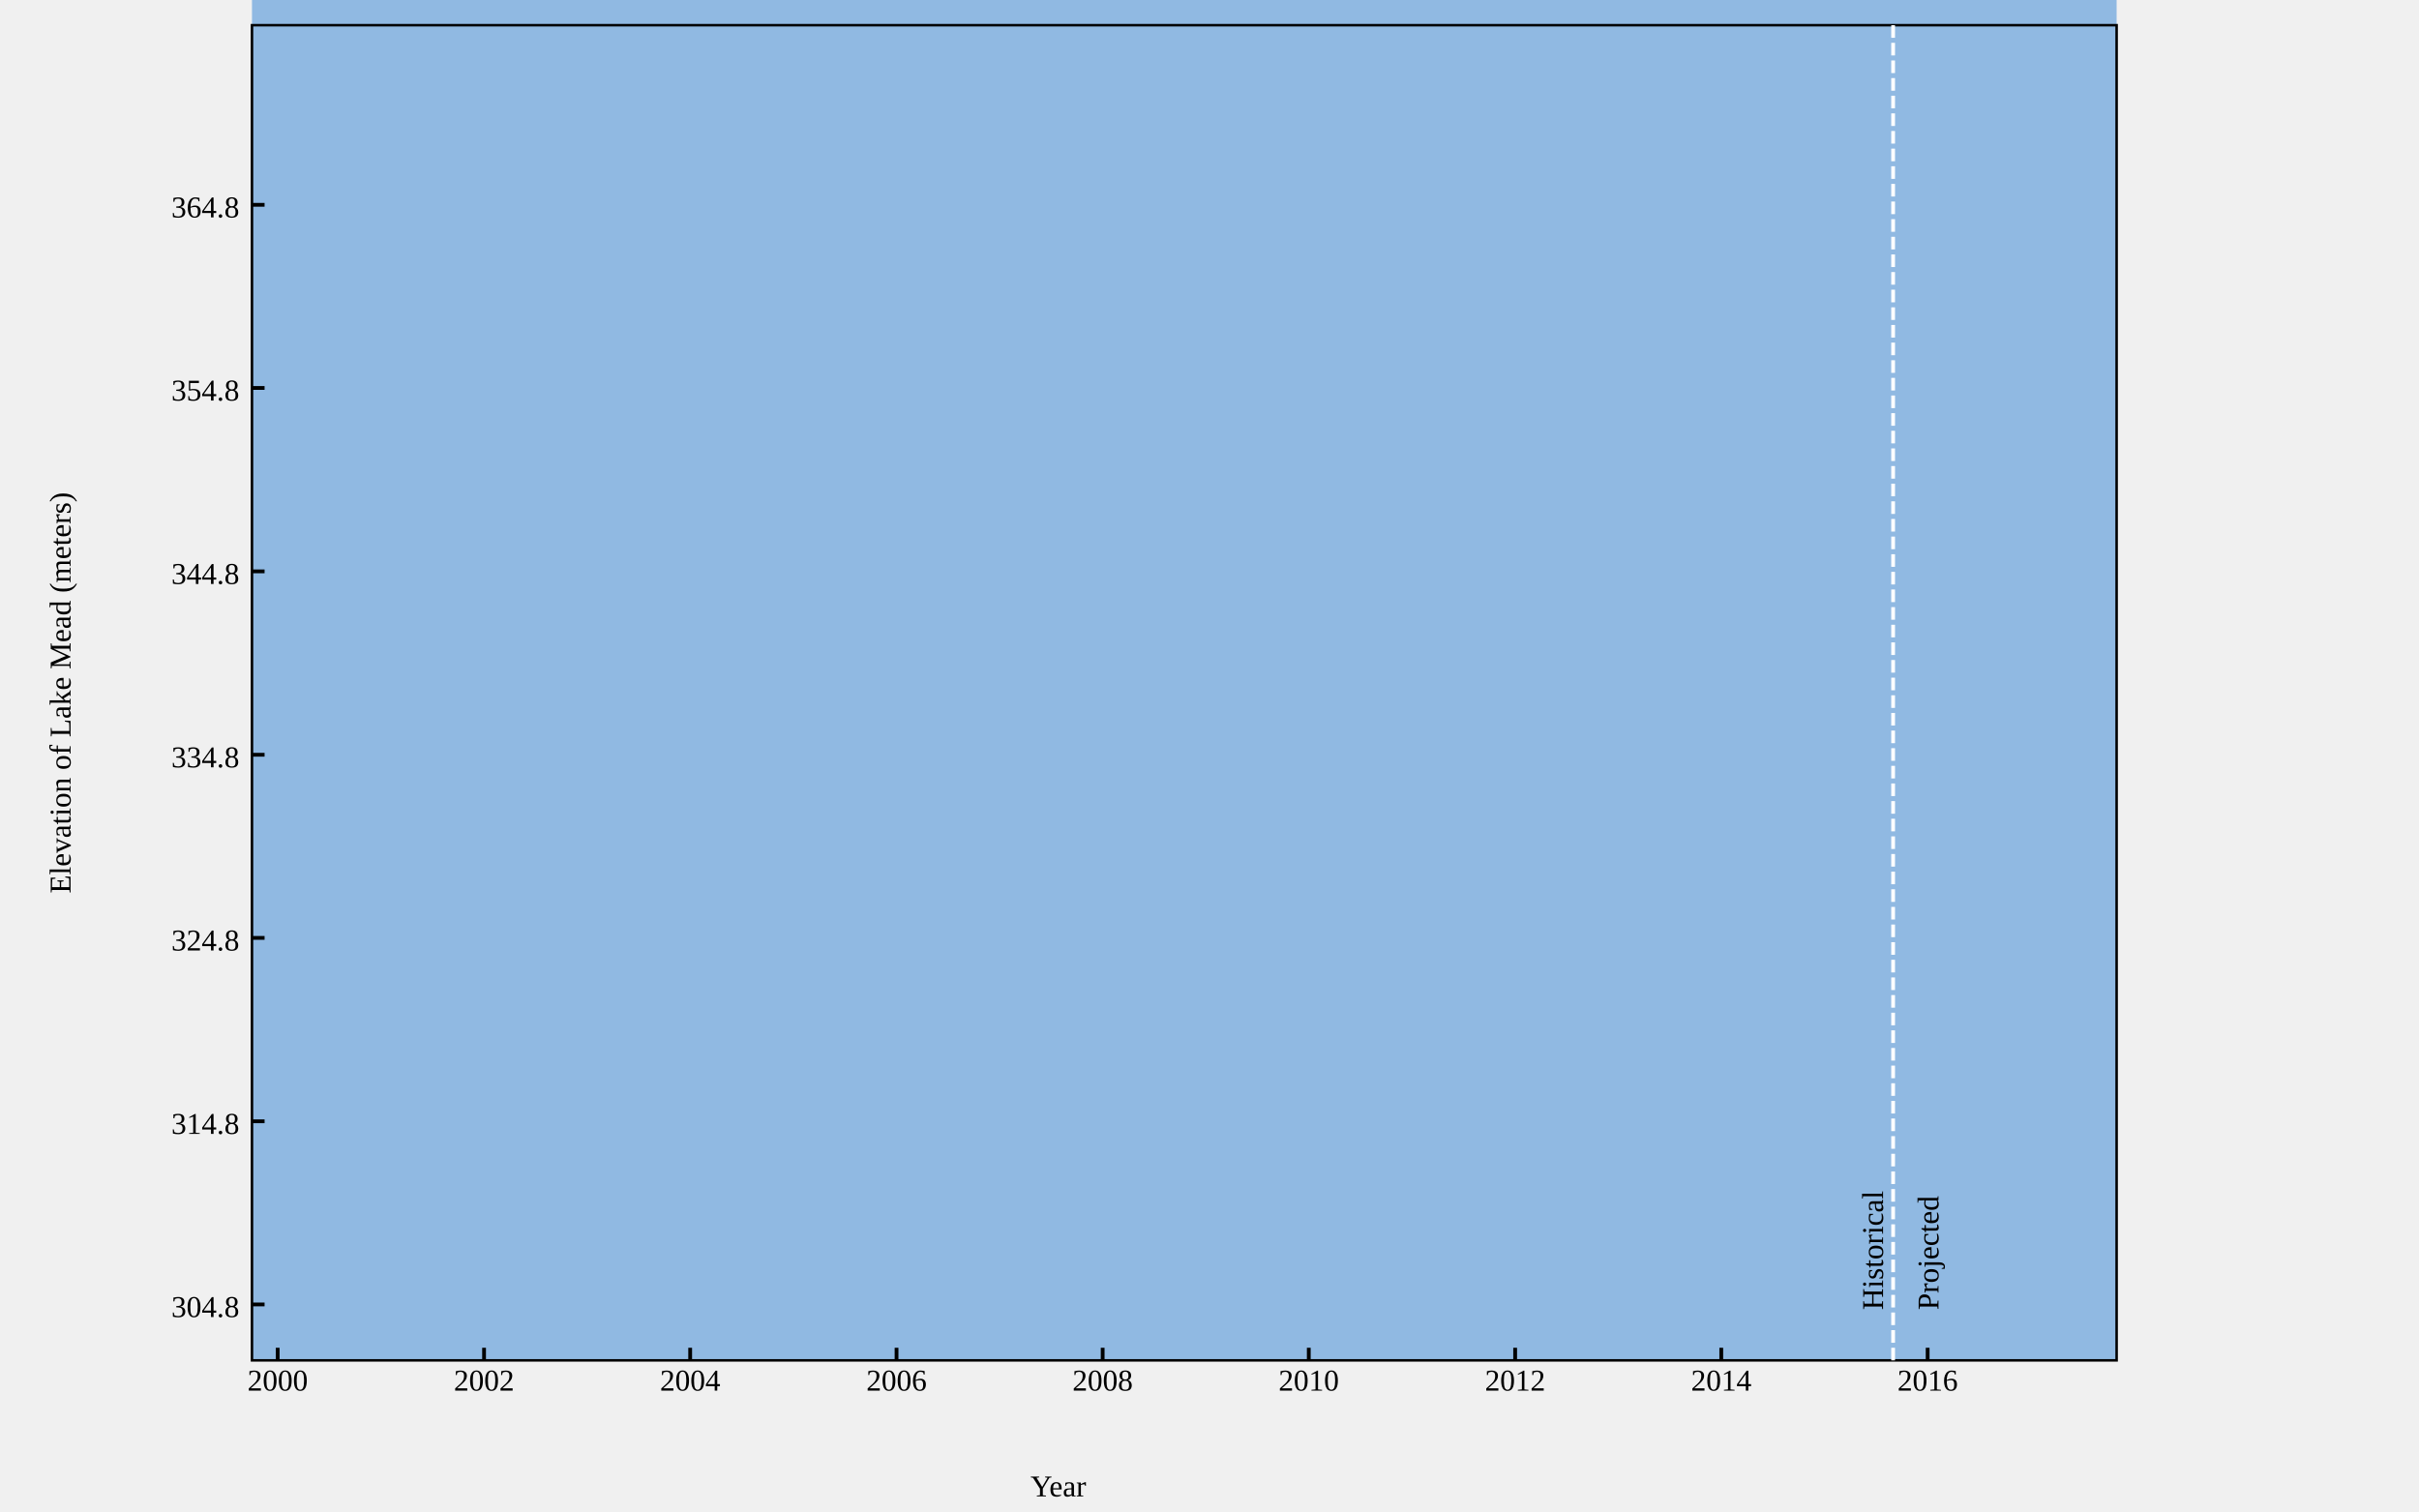
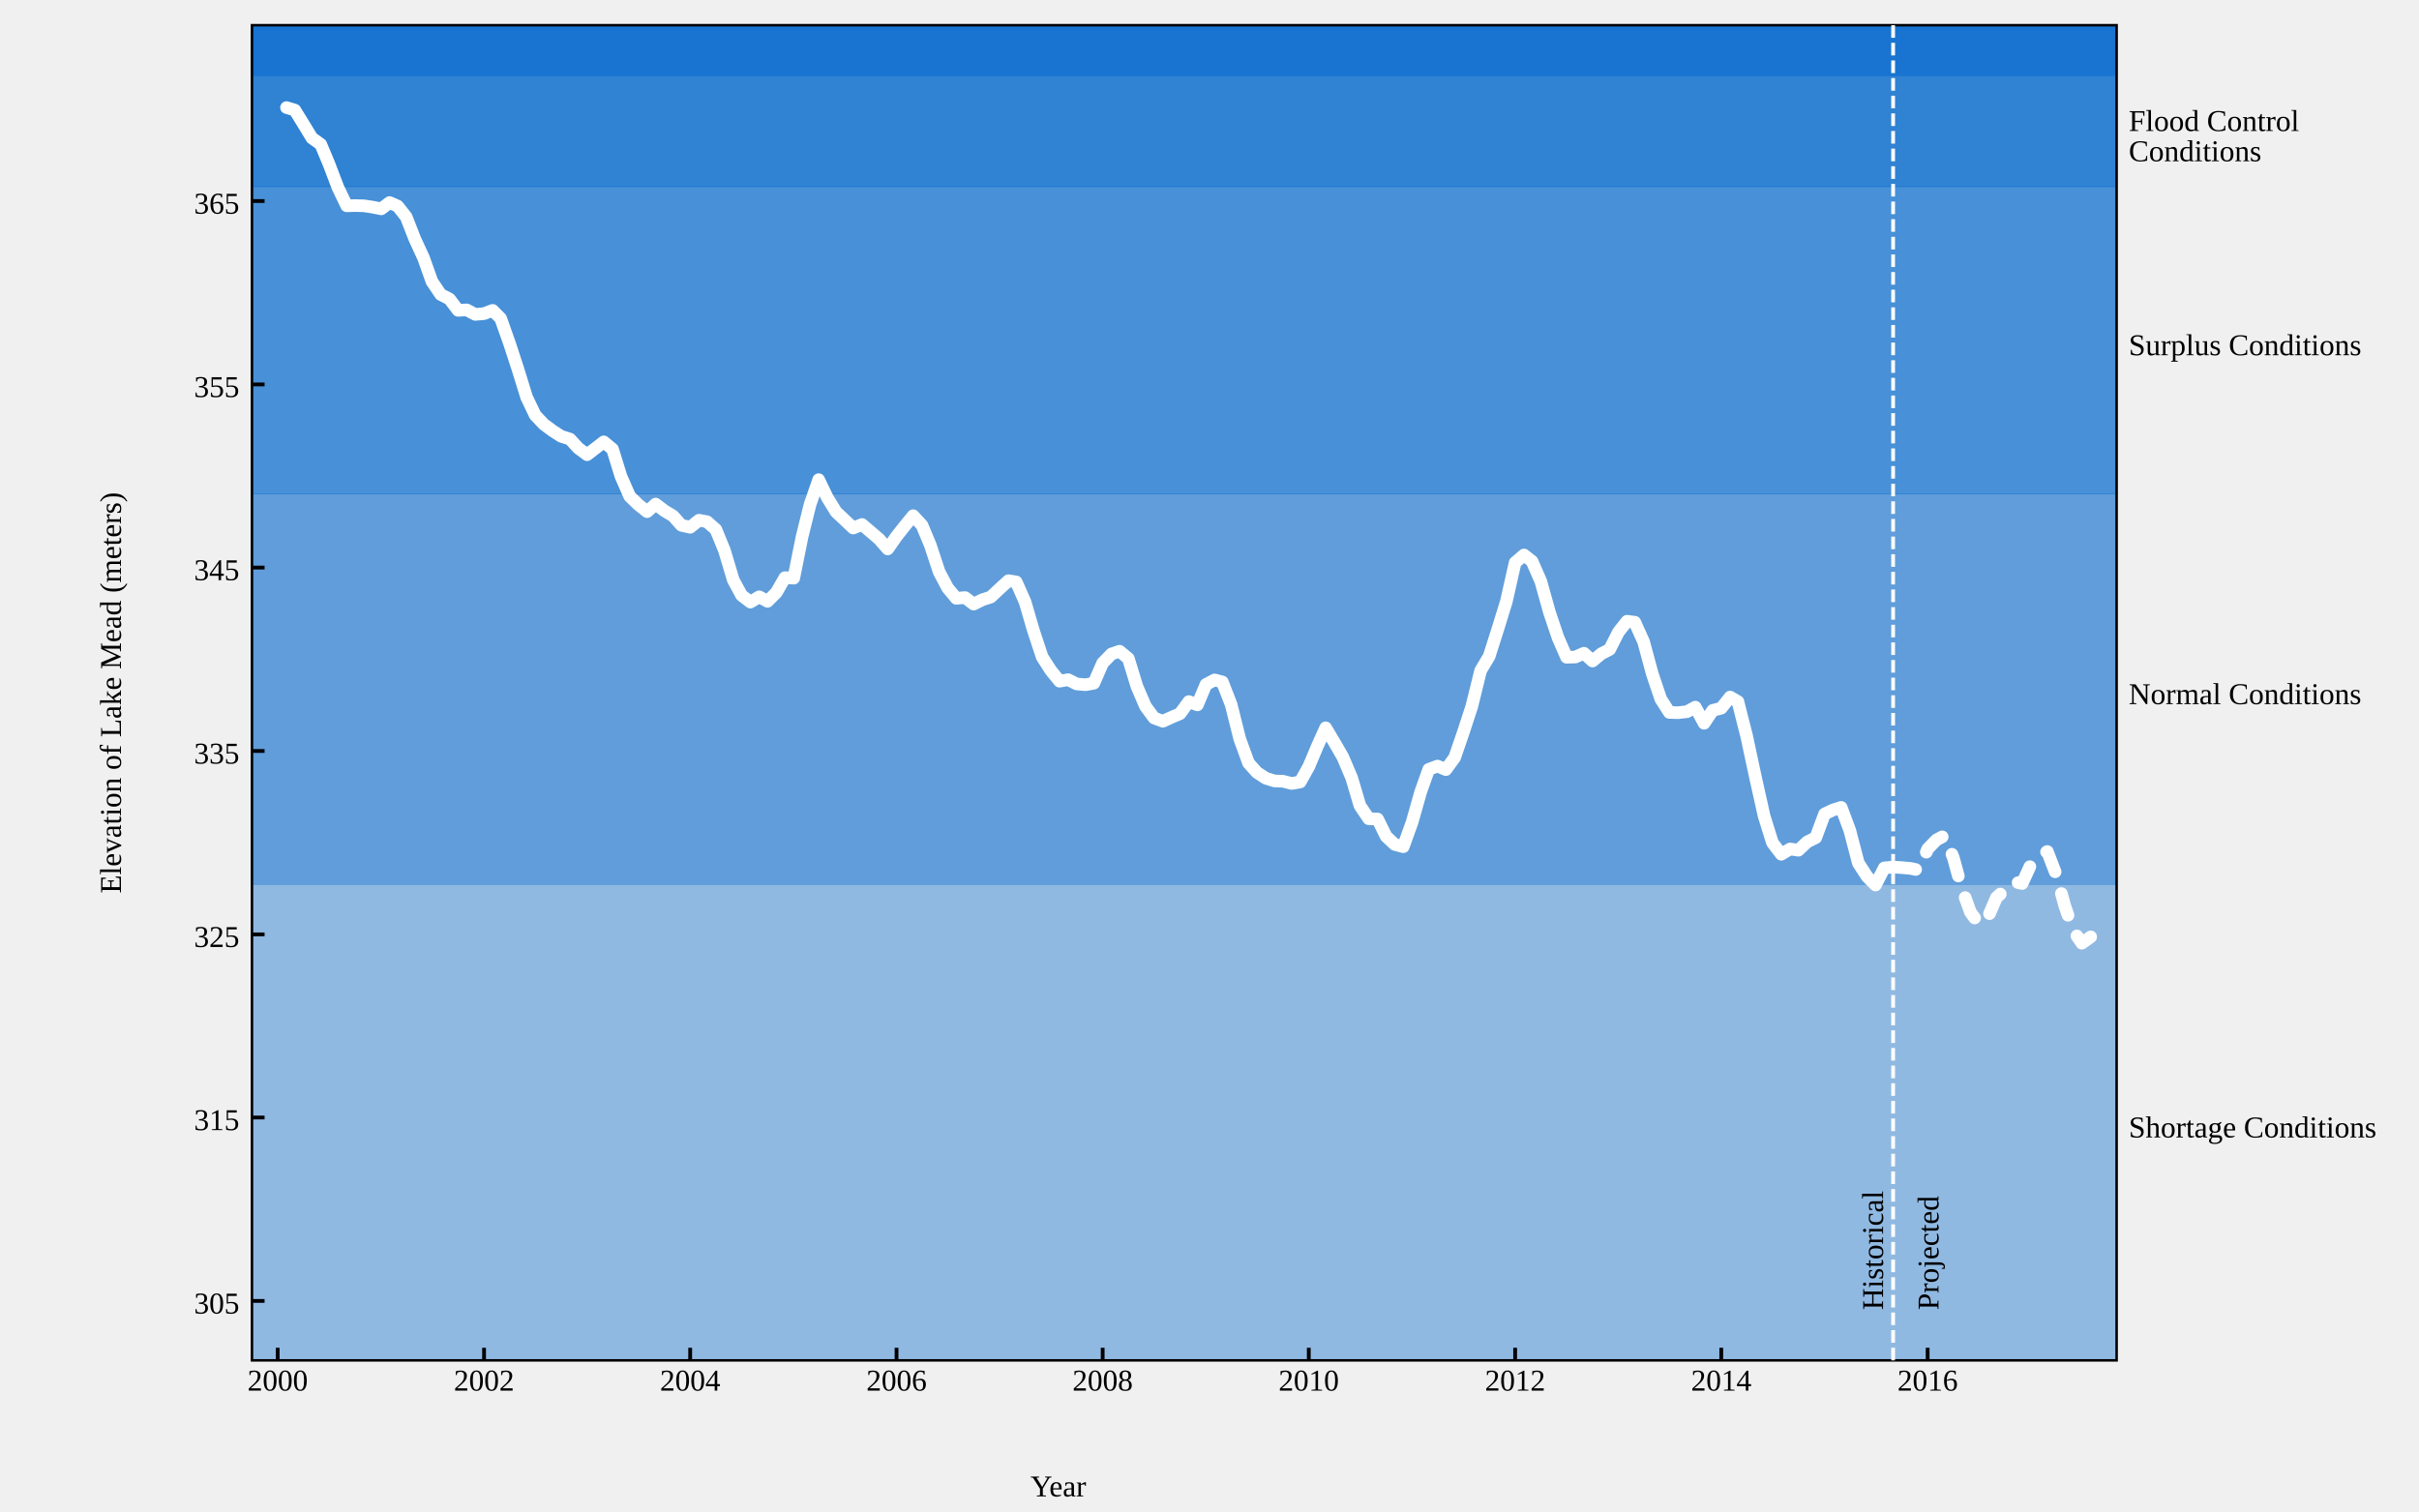
<svg xmlns="http://www.w3.org/2000/svg" version="1.1" preserveAspectRatio="xMinYMin meet" viewBox="0 0 960 600" id="mead-elev-projected-svg">
-   <rect id="peak" x="100" y="10" width="740" height="-6147.8" fill="#0066CC" opacity="0.9" class="level-fill" />
-   <rect id="flood" x="100" y="-6138" width="740" height="142.2" fill="#0066CC" opacity="0.8" class="level-fill" />
-   <rect id="surplus" x="100" y="-5996" width="740" height="400.2" fill="#0066CC" opacity="0.7" class="level-fill" />
-   <rect id="normal" x="100" y="-5596" width="740" height="510.2" fill="#0066CC" opacity="0.6" class="level-fill" />
-   <rect id="shortage" x="100" y="-5086" width="740" height="5626.2" fill="#0066CC" opacity="0.4" class="level-fill" />
+   <rect id="peak" x="100" y="10" width="740" height="20.2" fill="#0066CC" opacity="0.9" class="level-fill" />
+   <rect id="flood" x="100" y="30" width="740" height="44.2" fill="#0066CC" opacity="0.8" class="level-fill" />
+   <rect id="surplus" x="100" y="74" width="740" height="122.2" fill="#0066CC" opacity="0.7" class="level-fill" />
+   <rect id="normal" x="100" y="196" width="740" height="155.2" fill="#0066CC" opacity="0.6" class="level-fill" />
+   <rect id="shortage" x="100" y="351" width="740" height="189.2" fill="#0066CC" opacity="0.4" class="level-fill" />
  <g class="hidden" id="condition-markers">
-     <text x="840" y="-6067" dx="0.4em" class="small-text">Flood Control</text>
-     <text x="840" y="-6067" dy="1.0em" dx="0.4em" class="small-text">Conditions</text>
-     <text x="840" y="-5796" dy="0.5em" dx="0.4em" class="small-text">Surplus Conditions</text>
-     <text x="840" y="-5341" dy="0.5em" dx="0.4em" class="small-text">Normal Conditions</text>
-     <text x="840" y="-2273" dy="0.5em" dx="0.4em" class="small-text">Shortage Conditions</text>
+     <text x="840" y="52" dx="0.4em" class="small-text">Flood Control</text>
+     <text x="840" y="52" dy="1.0em" dx="0.4em" class="small-text">Conditions</text>
+     <text x="840" y="135" dy="0.5em" dx="0.4em" class="small-text">Surplus Conditions</text>
+     <text x="840" y="273.5" dy="0.5em" dx="0.4em" class="small-text">Normal Conditions</text>
+     <text x="840" y="445.5" dy="0.5em" dx="0.4em" class="small-text">Shortage Conditions</text>
  </g>
  <g id="axes" class="label">
    <rect id="axis.box" x="100.0" y="10.0" width="740.0" height="530.0" style="fill:none;stroke:black" />
-     <text transform="translate(40.0,275.0)rotate(270)" text-anchor="middle" id="y-label" dy="-1em">Elevation of Lake Mead (meters)</text>
+     <text transform="translate(60.0,275.0)rotate(270)" text-anchor="middle" id="y-label" dy="-1em">Elevation of Lake Mead (meters)</text>
    <text transform="translate(420.0,600.0)rotate(0)" text-anchor="middle" id="x-label" dy="-0.5em">Year</text>
    <line x1="110.2" y1="540.0" x2="110.2" y2="535.0" style="stroke:black;stroke-width:1.5" />
    <text transform="translate(110.2,540.0)rotate(0)" text-anchor="middle" dy="1.0em">2000</text>
    <line x1="192.1" y1="540.0" x2="192.1" y2="535.0" style="stroke:black;stroke-width:1.5" />
    <text transform="translate(192.1,540.0)rotate(0)" text-anchor="middle" dy="1.0em">2002</text>
    <line x1="273.9" y1="540.0" x2="273.9" y2="535.0" style="stroke:black;stroke-width:1.5" />
    <text transform="translate(273.9,540.0)rotate(0)" text-anchor="middle" dy="1.0em">2004</text>
    <line x1="355.8" y1="540.0" x2="355.8" y2="535.0" style="stroke:black;stroke-width:1.5" />
    <text transform="translate(355.8,540.0)rotate(0)" text-anchor="middle" dy="1.0em">2006</text>
    <line x1="437.6" y1="540.0" x2="437.6" y2="535.0" style="stroke:black;stroke-width:1.5" />
    <text transform="translate(437.6,540.0)rotate(0)" text-anchor="middle" dy="1.0em">2008</text>
    <line x1="519.4" y1="540.0" x2="519.4" y2="535.0" style="stroke:black;stroke-width:1.5" />
    <text transform="translate(519.4,540.0)rotate(0)" text-anchor="middle" dy="1.0em">2010</text>
    <line x1="601.3" y1="540.0" x2="601.3" y2="535.0" style="stroke:black;stroke-width:1.5" />
    <text transform="translate(601.3,540.0)rotate(0)" text-anchor="middle" dy="1.0em">2012</text>
    <line x1="683.1" y1="540.0" x2="683.1" y2="535.0" style="stroke:black;stroke-width:1.5" />
    <text transform="translate(683.1,540.0)rotate(0)" text-anchor="middle" dy="1.0em">2014</text>
    <line x1="765.0" y1="540.0" x2="765.0" y2="535.0" style="stroke:black;stroke-width:1.5" />
    <text transform="translate(765.0,540.0)rotate(0)" text-anchor="middle" dy="1.0em">2016</text>
-     <line x1="100.0" y1="517.8" x2="105.0" y2="517.8" style="stroke:black;stroke-width:1.5" />
-     <text transform="translate(95.0,522.8)rotate(0)" text-anchor="end">304.8</text>
-     <line x1="100.0" y1="445.1" x2="105.0" y2="445.1" style="stroke:black;stroke-width:1.5" />
-     <text transform="translate(95.0,450.1)rotate(0)" text-anchor="end">314.8</text>
-     <line x1="100.0" y1="372.3" x2="105.0" y2="372.3" style="stroke:black;stroke-width:1.5" />
-     <text transform="translate(95.0,377.3)rotate(0)" text-anchor="end">324.8</text>
-     <line x1="100.0" y1="299.6" x2="105.0" y2="299.6" style="stroke:black;stroke-width:1.5" />
-     <text transform="translate(95.0,304.6)rotate(0)" text-anchor="end">334.8</text>
-     <line x1="100.0" y1="226.8" x2="105.0" y2="226.8" style="stroke:black;stroke-width:1.5" />
-     <text transform="translate(95.0,231.8)rotate(0)" text-anchor="end">344.8</text>
-     <line x1="100.0" y1="154.0" x2="105.0" y2="154.0" style="stroke:black;stroke-width:1.5" />
-     <text transform="translate(95.0,159.0)rotate(0)" text-anchor="end">354.8</text>
-     <line x1="100.0" y1="81.3" x2="105.0" y2="81.3" style="stroke:black;stroke-width:1.5" />
-     <text transform="translate(95.0,86.3)rotate(0)" text-anchor="end">364.8</text>
+     <line x1="100.0" y1="516.4" x2="105.0" y2="516.4" style="stroke:black;stroke-width:1.5" />
+     <text transform="translate(95.0,521.4)rotate(0)" text-anchor="end">305</text>
+     <line x1="100.0" y1="443.6" x2="105.0" y2="443.6" style="stroke:black;stroke-width:1.5" />
+     <text transform="translate(95.0,448.6)rotate(0)" text-anchor="end">315</text>
+     <line x1="100.0" y1="370.9" x2="105.0" y2="370.9" style="stroke:black;stroke-width:1.5" />
+     <text transform="translate(95.0,375.9)rotate(0)" text-anchor="end">325</text>
+     <line x1="100.0" y1="298.1" x2="105.0" y2="298.1" style="stroke:black;stroke-width:1.5" />
+     <text transform="translate(95.0,303.1)rotate(0)" text-anchor="end">335</text>
+     <line x1="100.0" y1="225.3" x2="105.0" y2="225.3" style="stroke:black;stroke-width:1.5" />
+     <text transform="translate(95.0,230.3)rotate(0)" text-anchor="end">345</text>
+     <line x1="100.0" y1="152.6" x2="105.0" y2="152.6" style="stroke:black;stroke-width:1.5" />
+     <text transform="translate(95.0,157.6)rotate(0)" text-anchor="end">355</text>
+     <line x1="100.0" y1="79.8" x2="105.0" y2="79.8" style="stroke:black;stroke-width:1.5" />
+     <text transform="translate(95.0,84.8)rotate(0)" text-anchor="end">365</text>
    <g id="legend" class="label" alignment-baseline="central">
      <line id="legend-line" x1="115" x2="130" y1="505" y2="505" fill="none" style="stroke:#FFFFFF;stroke-width:5;stroke-linejoin:round;stroke-linecap:round" visibility="hidden" />
      <text id="date_text" x="130" y="505" dy="-0.6em" dx="0.4em" class="legend"> </text>
      <text id="elev_text" x="130" y="505" dy="0.4em" dx="0.4em" fill="#000000" class="legend"> </text>
      <text id="model_text" x="130" y="505" dy="1.6em" dx="0.4em" fill="#000000" class="legend"> </text>
    </g>
    <path d="M751.3,10.0 L751.3,540.0 " fill="none" style="stroke:#FFFFFF;stroke-width:1.5;stroke-dasharray:5,2" />
    <text id="Historical-marker" class="hidden" text-anchor="begin" transform="rotate(-90,747.3,520.0),translate(747.3,520.0)">Historical</text>
    <text id="Projected-marker" class="hidden" text-anchor="begin" transform="rotate(-90,769.3,520.0),translate(769.3,520.0)">Projected</text>
-     <path d="M113.7,-6099.0 L117.0,-6095.5 L120.4,-6077.6 L123.8,-6059.1 L127.3,-6051.0 L130.6,-6025.0 L134.1,-5995.0 L137.6,-5970.9 L140.9,-5971.3 L144.4,-5970.9 L147.8,-5969.4 L151.3,-5967.0 L154.6,-5975.3 L157.8,-5970.6 L161.2,-5956.5 L164.6,-5928.0 L168.1,-5903.0 L171.4,-5872.4 L174.9,-5855.4 L178.4,-5849.5 L181.8,-5834.9 L185.2,-5835.4 L188.6,-5829.5 L192.1,-5830.6 L195.5,-5834.7 L198.7,-5824.2 L202.2,-5791.9 L205.5,-5758.7 L209.0,-5721.6 L212.4,-5698.3 L215.8,-5686.5 L219.3,-5678.1 L222.7,-5670.9 L226.2,-5667.0 L229.5,-5655.4 L233.0,-5646.9 L236.5,-5655.7 L239.6,-5663.6 L243.1,-5653.9 L246.4,-5618.8 L249.9,-5592.7 L253.3,-5581.9 L256.8,-5572.7 L260.2,-5582.5 L263.6,-5574.1 L267.1,-5567.2 L270.4,-5554.9 L273.9,-5552.3 L277.4,-5561.5 L280.6,-5559.5 L284.1,-5549.2 L287.5,-5522.2 L291.0,-5483.7 L294.3,-5463.6 L297.8,-5454.9 L301.3,-5461.7 L304.6,-5455.8 L308.1,-5467.2 L311.5,-5486.9 L315.0,-5486.0 L318.3,-5539.8 L321.5,-5582.3 L324.9,-5614.4 L328.3,-5591.1 L331.8,-5572.4 L335.1,-5562.0 L338.6,-5551.5 L342.1,-5555.8 L345.4,-5546.7 L348.9,-5536.9 L352.3,-5524.3 L355.8,-5540.6 L359.2,-5554.7 L362.4,-5567.4 L365.9,-5554.9 L369.2,-5529.1 L372.7,-5494.2 L376.1,-5473.3 L379.5,-5459.9 L383.0,-5460.7 L386.4,-5452.2 L389.8,-5457.8 L393.2,-5461.4 L396.7,-5472.2 L400.2,-5482.6 L403.3,-5481.2 L406.8,-5455.3 L410.1,-5418.2 L413.6,-5383.3 L417.0,-5365.9 L420.5,-5351.9 L423.9,-5353.8 L427.3,-5348.1 L430.8,-5347.3 L434.1,-5349.3 L437.6,-5375.4 L441.1,-5387.4 L444.3,-5390.8 L447.8,-5381.5 L451.2,-5344.8 L454.6,-5318.9 L458.0,-5303.9 L461.5,-5299.8 L465.0,-5305.0 L468.3,-5309.6 L471.8,-5325.4 L475.2,-5321.0 L478.6,-5347.5 L482.0,-5353.4 L485.1,-5350.8 L488.6,-5321.5 L492.0,-5276.8 L495.5,-5245.2 L498.8,-5233.2 L502.3,-5225.5 L505.8,-5222.0 L509.1,-5221.7 L512.6,-5218.6 L516.0,-5220.5 L519.4,-5240.7 L522.9,-5267.8 L526.1,-5291.0 L529.5,-5272.5 L532.9,-5253.1 L536.4,-5226.2 L539.7,-5189.8 L543.2,-5172.9 L546.7,-5172.4 L550.1,-5149.9 L553.5,-5139.3 L556.9,-5136.3 L560.4,-5168.0 L563.8,-5207.5 L567.0,-5237.0 L570.5,-5241.4 L573.8,-5236.8 L577.3,-5252.4 L580.7,-5285.0 L584.1,-5319.1 L587.6,-5365.5 L591.0,-5384.4 L594.5,-5420.4 L597.8,-5455.5 L601.3,-5506.5 L604.8,-5516.3 L608.0,-5508.2 L611.5,-5481.6 L614.9,-5441.8 L618.3,-5408.7 L621.7,-5382.9 L625.2,-5383.5 L628.6,-5388.1 L632.0,-5378.0 L635.5,-5387.7 L638.8,-5393.1 L642.3,-5415.8 L645.7,-5430.0 L648.8,-5428.7 L652.3,-5402.9 L655.7,-5361.6 L659.1,-5328.5 L662.5,-5311.2 L666.0,-5310.7 L669.5,-5312.3 L672.8,-5318.0 L676.3,-5297.0 L679.7,-5313.9 L683.1,-5316.6 L686.6,-5331.3 L689.7,-5325.4 L693.2,-5280.1 L696.6,-5228.0 L700.1,-5176.4 L703.4,-5141.5 L706.9,-5126.5 L710.4,-5133.4 L713.7,-5131.8 L717.2,-5142.4 L720.6,-5148.1 L724.1,-5178.8 L727.5,-5184.1 L730.7,-5187.5 L734.1,-5157.6 L737.5,-5115.1 L741.0,-5097.2 L744.3,-5086.3 L747.8,-5108.7 L751.3,-5109.8 " fill="none" style="stroke:#FFFFFF;stroke-width:5;stroke-linejoin:round;stroke-linecap:round" />
-     <path d="M751.3,-5109.8 L754.7,-5109.1 L758.1,-5108.0 L761.5,-5105.7 L765.0,-5133.5 L768.5,-5145.1 L771.7,-5150.7 L775.2,-5122.0 L778.5,-5082.5 L782.0,-5051.1 L785.4,-5035.5 L788.9,-5044.1 L792.3,-5069.9 L795.7,-5080.3 L799.2,-5090.6 L802.5,-5088.5 L806.0,-5113.5 L809.4,-5124.6 L812.5,-5130.0 L816.0,-5100.2 L819.4,-5059.6 L822.8,-5027.1 L826.2,-5010.6 L829.7,-5018.8 " fill="none" id="dashed-projection" class="hidden" style="stroke:#FFFFFF;stroke-width:5;stroke-linejoin:round;stroke-dasharray:9;stroke-linecap:round" />
+     <path d="M113.7,42.7 L117.0,43.7 L120.4,49.2 L123.8,54.8 L127.3,57.3 L130.6,65.2 L134.1,74.4 L137.6,81.7 L140.9,81.6 L144.4,81.7 L147.8,82.2 L151.3,82.9 L154.6,80.4 L157.8,81.8 L161.2,86.1 L164.6,94.8 L168.1,102.4 L171.4,111.7 L174.9,116.9 L178.4,118.7 L181.8,123.2 L185.2,123.0 L188.6,124.8 L192.1,124.5 L195.5,123.2 L198.7,126.4 L202.2,136.3 L205.5,146.4 L209.0,157.7 L212.4,164.8 L215.8,168.4 L219.3,171.0 L222.7,173.2 L226.2,174.3 L229.5,177.9 L233.0,180.5 L236.5,177.8 L239.6,175.4 L243.1,178.3 L246.4,189.0 L249.9,197.0 L253.3,200.3 L256.8,203.1 L260.2,200.1 L263.6,202.7 L267.1,204.8 L270.4,208.5 L273.9,209.3 L277.4,206.5 L280.6,207.1 L284.1,210.2 L287.5,218.5 L291.0,230.2 L294.3,236.3 L297.8,239.0 L301.3,236.9 L304.6,238.7 L308.1,235.2 L311.5,229.3 L315.0,229.5 L318.3,213.1 L321.5,200.2 L324.9,190.4 L328.3,197.5 L331.8,203.2 L335.1,206.3 L338.6,209.6 L342.1,208.2 L345.4,211.0 L348.9,214.0 L352.3,217.9 L355.8,212.9 L359.2,208.6 L362.4,204.7 L365.9,208.5 L369.2,216.4 L372.7,227.0 L376.1,233.4 L379.5,237.5 L383.0,237.2 L386.4,239.8 L389.8,238.1 L393.2,237.0 L396.7,233.7 L400.2,230.5 L403.3,231.0 L406.8,238.9 L410.1,250.2 L413.6,260.8 L417.0,266.1 L420.5,270.4 L423.9,269.8 L427.3,271.5 L430.8,271.8 L434.1,271.2 L437.6,263.2 L441.1,259.6 L444.3,258.5 L447.8,261.4 L451.2,272.5 L454.6,280.4 L458.0,285.0 L461.5,286.3 L465.0,284.7 L468.3,283.3 L471.8,278.5 L475.2,279.8 L478.6,271.7 L482.0,269.9 L485.1,270.7 L488.6,279.7 L492.0,293.3 L495.5,302.9 L498.8,306.6 L502.3,308.9 L505.8,310.0 L509.1,310.1 L512.6,311.0 L516.0,310.4 L519.4,304.3 L522.9,296.0 L526.1,288.9 L529.5,294.6 L532.9,300.5 L536.4,308.7 L539.7,319.8 L543.2,325.0 L546.7,325.1 L550.1,332.0 L553.5,335.2 L556.9,336.1 L560.4,326.4 L563.8,314.4 L567.0,305.4 L570.5,304.1 L573.8,305.5 L577.3,300.7 L580.7,290.8 L584.1,280.4 L587.6,266.2 L591.0,260.5 L594.5,249.5 L597.8,238.8 L601.3,223.3 L604.8,220.3 L608.0,222.8 L611.5,230.8 L614.9,243.0 L618.3,253.1 L621.7,260.9 L625.2,260.8 L628.6,259.3 L632.0,262.4 L635.5,259.5 L638.8,257.8 L642.3,250.9 L645.7,246.6 L648.8,247.0 L652.3,254.8 L655.7,267.4 L659.1,277.5 L662.5,282.8 L666.0,282.9 L669.5,282.5 L672.8,280.7 L676.3,287.1 L679.7,282.0 L683.1,281.1 L686.6,276.7 L689.7,278.5 L693.2,292.3 L696.6,308.2 L700.1,323.9 L703.4,334.5 L706.9,339.1 L710.4,337.0 L713.7,337.5 L717.2,334.2 L720.6,332.5 L724.1,323.1 L727.5,321.5 L730.7,320.5 L734.1,329.6 L737.5,342.6 L741.0,348.0 L744.3,351.3 L747.8,344.5 L751.3,344.2 " fill="none" style="stroke:#FFFFFF;stroke-width:5;stroke-linejoin:round;stroke-linecap:round" />
+     <path d="M751.3,344.2 L754.7,344.4 L758.1,344.7 L761.5,345.4 L765.0,337.0 L768.5,333.4 L771.7,331.7 L775.2,340.5 L778.5,352.5 L782.0,362.1 L785.4,366.8 L788.9,364.2 L792.3,356.3 L795.7,353.2 L799.2,350.0 L802.5,350.7 L806.0,343.1 L809.4,339.7 L812.5,338.0 L816.0,347.1 L819.4,359.5 L822.8,369.4 L826.2,374.4 L829.7,371.9 " fill="none" id="dashed-projection" class="hidden" style="stroke:#FFFFFF;stroke-width:5;stroke-linejoin:round;stroke-dasharray:9;stroke-linecap:round" />
    <rect id="2000-01-31" x="110.21" y="10" width="7.00" height="530" fill-opacity="0.0" />
    <rect id="2000-02-29" x="113.46" y="10" width="7.00" height="530" fill-opacity="0.0" />
    <rect id="2000-03-31" x="116.93" y="10" width="7.00" height="530" fill-opacity="0.0" />
    <rect id="2000-04-30" x="120.30" y="10" width="7.00" height="530" fill-opacity="0.0" />
    <rect id="2000-05-31" x="123.77" y="10" width="7.00" height="530" fill-opacity="0.0" />
    <rect id="2000-06-30" x="127.14" y="10" width="7.00" height="530" fill-opacity="0.0" />
    <rect id="2000-07-31" x="130.61" y="10" width="7.00" height="530" fill-opacity="0.0" />
    <rect id="2000-08-31" x="134.09" y="10" width="7.00" height="530" fill-opacity="0.0" />
    <rect id="2000-09-30" x="137.45" y="10" width="7.00" height="530" fill-opacity="0.0" />
    <rect id="2000-10-31" x="140.93" y="10" width="7.00" height="530" fill-opacity="0.0" />
    <rect id="2000-11-30" x="144.29" y="10" width="7.00" height="530" fill-opacity="0.0" />
    <rect id="2000-12-31" x="147.76" y="10" width="7.00" height="530" fill-opacity="0.0" />
    <rect id="2001-01-31" x="151.13" y="10" width="7.00" height="530" fill-opacity="0.0" />
    <rect id="2001-02-28" x="154.27" y="10" width="7.00" height="530" fill-opacity="0.0" />
    <rect id="2001-03-31" x="157.74" y="10" width="7.00" height="530" fill-opacity="0.0" />
    <rect id="2001-04-30" x="161.11" y="10" width="7.00" height="530" fill-opacity="0.0" />
    <rect id="2001-05-31" x="164.58" y="10" width="7.00" height="530" fill-opacity="0.0" />
    <rect id="2001-06-30" x="167.94" y="10" width="7.00" height="530" fill-opacity="0.0" />
    <rect id="2001-07-31" x="171.42" y="10" width="7.00" height="530" fill-opacity="0.0" />
    <rect id="2001-08-31" x="174.90" y="10" width="7.00" height="530" fill-opacity="0.0" />
    <rect id="2001-09-30" x="178.26" y="10" width="7.00" height="530" fill-opacity="0.0" />
    <rect id="2001-10-31" x="181.73" y="10" width="7.00" height="530" fill-opacity="0.0" />
    <rect id="2001-11-30" x="185.10" y="10" width="7.00" height="530" fill-opacity="0.0" />
    <rect id="2001-12-31" x="188.57" y="10" width="7.00" height="530" fill-opacity="0.0" />
    <rect id="2002-01-31" x="192.05" y="10" width="7.00" height="530" fill-opacity="0.0" />
    <rect id="2002-02-28" x="195.19" y="10" width="7.00" height="530" fill-opacity="0.0" />
    <rect id="2002-03-31" x="198.66" y="10" width="7.00" height="530" fill-opacity="0.0" />
    <rect id="2002-04-30" x="202.03" y="10" width="7.00" height="530" fill-opacity="0.0" />
    <rect id="2002-05-31" x="205.50" y="10" width="7.00" height="530" fill-opacity="0.0" />
    <rect id="2002-06-30" x="208.87" y="10" width="7.00" height="530" fill-opacity="0.0" />
    <rect id="2002-07-31" x="212.34" y="10" width="7.00" height="530" fill-opacity="0.0" />
    <rect id="2002-08-31" x="215.82" y="10" width="7.00" height="530" fill-opacity="0.0" />
    <rect id="2002-09-30" x="219.18" y="10" width="7.00" height="530" fill-opacity="0.0" />
    <rect id="2002-10-31" x="222.66" y="10" width="7.00" height="530" fill-opacity="0.0" />
    <rect id="2002-11-30" x="226.02" y="10" width="7.00" height="530" fill-opacity="0.0" />
    <rect id="2002-12-31" x="229.50" y="10" width="7.00" height="530" fill-opacity="0.0" />
    <rect id="2003-01-31" x="232.97" y="10" width="7.00" height="530" fill-opacity="0.0" />
    <rect id="2003-02-28" x="236.11" y="10" width="7.00" height="530" fill-opacity="0.0" />
    <rect id="2003-03-31" x="239.59" y="10" width="7.00" height="530" fill-opacity="0.0" />
    <rect id="2003-04-30" x="242.95" y="10" width="7.00" height="530" fill-opacity="0.0" />
    <rect id="2003-05-31" x="246.42" y="10" width="7.00" height="530" fill-opacity="0.0" />
    <rect id="2003-06-30" x="249.79" y="10" width="7.00" height="530" fill-opacity="0.0" />
    <rect id="2003-07-31" x="253.26" y="10" width="7.00" height="530" fill-opacity="0.0" />
    <rect id="2003-08-31" x="256.74" y="10" width="7.00" height="530" fill-opacity="0.0" />
    <rect id="2003-09-30" x="260.10" y="10" width="7.00" height="530" fill-opacity="0.0" />
    <rect id="2003-10-31" x="263.58" y="10" width="7.00" height="530" fill-opacity="0.0" />
    <rect id="2003-11-30" x="266.94" y="10" width="7.00" height="530" fill-opacity="0.0" />
    <rect id="2003-12-31" x="270.42" y="10" width="7.00" height="530" fill-opacity="0.0" />
    <rect id="2004-01-31" x="273.89" y="10" width="7.00" height="530" fill-opacity="0.0" />
    <rect id="2004-02-29" x="277.14" y="10" width="7.00" height="530" fill-opacity="0.0" />
    <rect id="2004-03-31" x="280.62" y="10" width="7.00" height="530" fill-opacity="0.0" />
    <rect id="2004-04-30" x="283.98" y="10" width="7.00" height="530" fill-opacity="0.0" />
    <rect id="2004-05-31" x="287.46" y="10" width="7.00" height="530" fill-opacity="0.0" />
    <rect id="2004-06-30" x="290.82" y="10" width="7.00" height="530" fill-opacity="0.0" />
    <rect id="2004-07-31" x="294.30" y="10" width="7.00" height="530" fill-opacity="0.0" />
    <rect id="2004-08-31" x="297.77" y="10" width="7.00" height="530" fill-opacity="0.0" />
    <rect id="2004-09-30" x="301.14" y="10" width="7.00" height="530" fill-opacity="0.0" />
    <rect id="2004-10-31" x="304.61" y="10" width="7.00" height="530" fill-opacity="0.0" />
    <rect id="2004-11-30" x="307.98" y="10" width="7.00" height="530" fill-opacity="0.0" />
    <rect id="2004-12-31" x="311.45" y="10" width="7.00" height="530" fill-opacity="0.0" />
    <rect id="2005-01-31" x="314.81" y="10" width="7.00" height="530" fill-opacity="0.0" />
    <rect id="2005-02-28" x="317.95" y="10" width="7.00" height="530" fill-opacity="0.0" />
    <rect id="2005-03-31" x="321.43" y="10" width="7.00" height="530" fill-opacity="0.0" />
    <rect id="2005-04-30" x="324.79" y="10" width="7.00" height="530" fill-opacity="0.0" />
    <rect id="2005-05-31" x="328.27" y="10" width="7.00" height="530" fill-opacity="0.0" />
    <rect id="2005-06-30" x="331.63" y="10" width="7.00" height="530" fill-opacity="0.0" />
    <rect id="2005-07-31" x="335.11" y="10" width="7.00" height="530" fill-opacity="0.0" />
    <rect id="2005-08-31" x="338.58" y="10" width="7.00" height="530" fill-opacity="0.0" />
    <rect id="2005-09-30" x="341.95" y="10" width="7.00" height="530" fill-opacity="0.0" />
    <rect id="2005-10-31" x="345.42" y="10" width="7.00" height="530" fill-opacity="0.0" />
    <rect id="2005-11-30" x="348.78" y="10" width="7.00" height="530" fill-opacity="0.0" />
    <rect id="2005-12-31" x="352.26" y="10" width="7.00" height="530" fill-opacity="0.0" />
    <rect id="2006-01-31" x="355.74" y="10" width="7.00" height="530" fill-opacity="0.0" />
    <rect id="2006-02-28" x="358.88" y="10" width="7.00" height="530" fill-opacity="0.0" />
    <rect id="2006-03-31" x="362.35" y="10" width="7.00" height="530" fill-opacity="0.0" />
    <rect id="2006-04-30" x="365.71" y="10" width="7.00" height="530" fill-opacity="0.0" />
    <rect id="2006-05-31" x="369.19" y="10" width="7.00" height="530" fill-opacity="0.0" />
    <rect id="2006-06-30" x="372.55" y="10" width="7.00" height="530" fill-opacity="0.0" />
    <rect id="2006-07-31" x="376.03" y="10" width="7.00" height="530" fill-opacity="0.0" />
    <rect id="2006-08-31" x="379.50" y="10" width="7.00" height="530" fill-opacity="0.0" />
    <rect id="2006-09-30" x="382.87" y="10" width="7.00" height="530" fill-opacity="0.0" />
    <rect id="2006-10-31" x="386.34" y="10" width="7.00" height="530" fill-opacity="0.0" />
    <rect id="2006-11-30" x="389.71" y="10" width="7.00" height="530" fill-opacity="0.0" />
    <rect id="2006-12-31" x="393.18" y="10" width="7.00" height="530" fill-opacity="0.0" />
    <rect id="2007-01-31" x="396.66" y="10" width="7.00" height="530" fill-opacity="0.0" />
    <rect id="2007-02-28" x="399.80" y="10" width="7.00" height="530" fill-opacity="0.0" />
    <rect id="2007-03-31" x="403.27" y="10" width="7.00" height="530" fill-opacity="0.0" />
    <rect id="2007-04-30" x="406.64" y="10" width="7.00" height="530" fill-opacity="0.0" />
    <rect id="2007-05-31" x="410.11" y="10" width="7.00" height="530" fill-opacity="0.0" />
    <rect id="2007-06-30" x="413.47" y="10" width="7.00" height="530" fill-opacity="0.0" />
    <rect id="2007-07-31" x="416.95" y="10" width="7.00" height="530" fill-opacity="0.0" />
    <rect id="2007-08-31" x="420.43" y="10" width="7.00" height="530" fill-opacity="0.0" />
    <rect id="2007-09-30" x="423.79" y="10" width="7.00" height="530" fill-opacity="0.0" />
    <rect id="2007-10-31" x="427.26" y="10" width="7.00" height="530" fill-opacity="0.0" />
    <rect id="2007-11-30" x="430.63" y="10" width="7.00" height="530" fill-opacity="0.0" />
    <rect id="2007-12-31" x="434.10" y="10" width="7.00" height="530" fill-opacity="0.0" />
    <rect id="2008-01-31" x="437.58" y="10" width="7.00" height="530" fill-opacity="0.0" />
    <rect id="2008-02-29" x="440.83" y="10" width="7.00" height="530" fill-opacity="0.0" />
    <rect id="2008-03-31" x="444.31" y="10" width="7.00" height="530" fill-opacity="0.0" />
    <rect id="2008-04-30" x="447.67" y="10" width="7.00" height="530" fill-opacity="0.0" />
    <rect id="2008-05-31" x="451.15" y="10" width="7.00" height="530" fill-opacity="0.0" />
    <rect id="2008-06-30" x="454.51" y="10" width="7.00" height="530" fill-opacity="0.0" />
    <rect id="2008-07-31" x="457.98" y="10" width="7.00" height="530" fill-opacity="0.0" />
    <rect id="2008-08-31" x="461.46" y="10" width="7.00" height="530" fill-opacity="0.0" />
    <rect id="2008-09-30" x="464.82" y="10" width="7.00" height="530" fill-opacity="0.0" />
    <rect id="2008-10-31" x="468.30" y="10" width="7.00" height="530" fill-opacity="0.0" />
    <rect id="2008-11-30" x="471.66" y="10" width="7.00" height="530" fill-opacity="0.0" />
    <rect id="2008-12-31" x="475.14" y="10" width="7.00" height="530" fill-opacity="0.0" />
    <rect id="2009-01-31" x="478.50" y="10" width="7.00" height="530" fill-opacity="0.0" />
    <rect id="2009-02-28" x="481.64" y="10" width="7.00" height="530" fill-opacity="0.0" />
    <rect id="2009-03-31" x="485.12" y="10" width="7.00" height="530" fill-opacity="0.0" />
    <rect id="2009-04-30" x="488.48" y="10" width="7.00" height="530" fill-opacity="0.0" />
    <rect id="2009-05-31" x="491.95" y="10" width="7.00" height="530" fill-opacity="0.0" />
    <rect id="2009-06-30" x="495.32" y="10" width="7.00" height="530" fill-opacity="0.0" />
    <rect id="2009-07-31" x="498.79" y="10" width="7.00" height="530" fill-opacity="0.0" />
    <rect id="2009-08-31" x="502.27" y="10" width="7.00" height="530" fill-opacity="0.0" />
    <rect id="2009-09-30" x="505.63" y="10" width="7.00" height="530" fill-opacity="0.0" />
    <rect id="2009-10-31" x="509.11" y="10" width="7.00" height="530" fill-opacity="0.0" />
    <rect id="2009-11-30" x="512.47" y="10" width="7.00" height="530" fill-opacity="0.0" />
    <rect id="2009-12-31" x="515.95" y="10" width="7.00" height="530" fill-opacity="0.0" />
    <rect id="2010-01-31" x="519.42" y="10" width="7.00" height="530" fill-opacity="0.0" />
    <rect id="2010-02-28" x="522.56" y="10" width="7.00" height="530" fill-opacity="0.0" />
    <rect id="2010-03-31" x="526.04" y="10" width="7.00" height="530" fill-opacity="0.0" />
    <rect id="2010-04-30" x="529.40" y="10" width="7.00" height="530" fill-opacity="0.0" />
    <rect id="2010-05-31" x="532.88" y="10" width="7.00" height="530" fill-opacity="0.0" />
    <rect id="2010-06-30" x="536.24" y="10" width="7.00" height="530" fill-opacity="0.0" />
    <rect id="2010-07-31" x="539.72" y="10" width="7.00" height="530" fill-opacity="0.0" />
    <rect id="2010-08-31" x="543.19" y="10" width="7.00" height="530" fill-opacity="0.0" />
    <rect id="2010-09-30" x="546.55" y="10" width="7.00" height="530" fill-opacity="0.0" />
    <rect id="2010-10-31" x="550.03" y="10" width="7.00" height="530" fill-opacity="0.0" />
    <rect id="2010-11-30" x="553.39" y="10" width="7.00" height="530" fill-opacity="0.0" />
    <rect id="2010-12-31" x="556.87" y="10" width="7.00" height="530" fill-opacity="0.0" />
    <rect id="2011-01-31" x="560.34" y="10" width="7.00" height="530" fill-opacity="0.0" />
    <rect id="2011-02-28" x="563.48" y="10" width="7.00" height="530" fill-opacity="0.0" />
    <rect id="2011-03-31" x="566.96" y="10" width="7.00" height="530" fill-opacity="0.0" />
    <rect id="2011-04-30" x="570.32" y="10" width="7.00" height="530" fill-opacity="0.0" />
    <rect id="2011-05-31" x="573.80" y="10" width="7.00" height="530" fill-opacity="0.0" />
    <rect id="2011-06-30" x="577.16" y="10" width="7.00" height="530" fill-opacity="0.0" />
    <rect id="2011-07-31" x="580.64" y="10" width="7.00" height="530" fill-opacity="0.0" />
    <rect id="2011-08-31" x="584.11" y="10" width="7.00" height="530" fill-opacity="0.0" />
    <rect id="2011-09-30" x="587.48" y="10" width="7.00" height="530" fill-opacity="0.0" />
    <rect id="2011-10-31" x="590.95" y="10" width="7.00" height="530" fill-opacity="0.0" />
    <rect id="2011-11-30" x="594.31" y="10" width="7.00" height="530" fill-opacity="0.0" />
    <rect id="2011-12-31" x="597.79" y="10" width="7.00" height="530" fill-opacity="0.0" />
    <rect id="2012-01-31" x="601.27" y="10" width="7.00" height="530" fill-opacity="0.0" />
    <rect id="2012-02-29" x="604.52" y="10" width="7.00" height="530" fill-opacity="0.0" />
    <rect id="2012-03-31" x="607.99" y="10" width="7.00" height="530" fill-opacity="0.0" />
    <rect id="2012-04-30" x="611.36" y="10" width="7.00" height="530" fill-opacity="0.0" />
    <rect id="2012-05-31" x="614.83" y="10" width="7.00" height="530" fill-opacity="0.0" />
    <rect id="2012-06-30" x="618.20" y="10" width="7.00" height="530" fill-opacity="0.0" />
    <rect id="2012-07-31" x="621.67" y="10" width="7.00" height="530" fill-opacity="0.0" />
    <rect id="2012-08-31" x="625.15" y="10" width="7.00" height="530" fill-opacity="0.0" />
    <rect id="2012-09-30" x="628.51" y="10" width="7.00" height="530" fill-opacity="0.0" />
    <rect id="2012-10-31" x="631.99" y="10" width="7.00" height="530" fill-opacity="0.0" />
    <rect id="2012-11-30" x="635.35" y="10" width="7.00" height="530" fill-opacity="0.0" />
    <rect id="2012-12-31" x="638.82" y="10" width="7.00" height="530" fill-opacity="0.0" />
    <rect id="2013-01-31" x="642.19" y="10" width="7.00" height="530" fill-opacity="0.0" />
    <rect id="2013-02-28" x="645.33" y="10" width="7.00" height="530" fill-opacity="0.0" />
    <rect id="2013-03-31" x="648.80" y="10" width="7.00" height="530" fill-opacity="0.0" />
    <rect id="2013-04-30" x="652.17" y="10" width="7.00" height="530" fill-opacity="0.0" />
    <rect id="2013-05-31" x="655.64" y="10" width="7.00" height="530" fill-opacity="0.0" />
    <rect id="2013-06-30" x="659.00" y="10" width="7.00" height="530" fill-opacity="0.0" />
    <rect id="2013-07-31" x="662.48" y="10" width="7.00" height="530" fill-opacity="0.0" />
    <rect id="2013-08-31" x="665.96" y="10" width="7.00" height="530" fill-opacity="0.0" />
    <rect id="2013-09-30" x="669.32" y="10" width="7.00" height="530" fill-opacity="0.0" />
    <rect id="2013-10-31" x="672.79" y="10" width="7.00" height="530" fill-opacity="0.0" />
    <rect id="2013-11-30" x="676.16" y="10" width="7.00" height="530" fill-opacity="0.0" />
    <rect id="2013-12-31" x="679.63" y="10" width="7.00" height="530" fill-opacity="0.0" />
    <rect id="2014-01-31" x="683.11" y="10" width="7.00" height="530" fill-opacity="0.0" />
    <rect id="2014-02-28" x="686.25" y="10" width="7.00" height="530" fill-opacity="0.0" />
    <rect id="2014-03-31" x="689.72" y="10" width="7.00" height="530" fill-opacity="0.0" />
    <rect id="2014-04-30" x="693.09" y="10" width="7.00" height="530" fill-opacity="0.0" />
    <rect id="2014-05-31" x="696.56" y="10" width="7.00" height="530" fill-opacity="0.0" />
    <rect id="2014-06-30" x="699.93" y="10" width="7.00" height="530" fill-opacity="0.0" />
    <rect id="2014-07-31" x="703.40" y="10" width="7.00" height="530" fill-opacity="0.0" />
    <rect id="2014-08-31" x="706.88" y="10" width="7.00" height="530" fill-opacity="0.0" />
    <rect id="2014-09-30" x="710.24" y="10" width="7.00" height="530" fill-opacity="0.0" />
    <rect id="2014-10-31" x="713.72" y="10" width="7.00" height="530" fill-opacity="0.0" />
    <rect id="2014-11-30" x="717.08" y="10" width="7.00" height="530" fill-opacity="0.0" />
    <rect id="2014-12-31" x="720.56" y="10" width="7.00" height="530" fill-opacity="0.0" />
    <rect id="2015-01-31" x="724.03" y="10" width="7.00" height="530" fill-opacity="0.0" />
    <rect id="2015-02-28" x="727.17" y="10" width="7.00" height="530" fill-opacity="0.0" />
    <rect id="2015-03-31" x="730.65" y="10" width="7.00" height="530" fill-opacity="0.0" />
    <rect id="2015-04-30" x="734.01" y="10" width="7.00" height="530" fill-opacity="0.0" />
    <rect id="2015-05-31" x="737.48" y="10" width="7.00" height="530" fill-opacity="0.0" />
    <rect id="2015-06-30" x="740.85" y="10" width="7.00" height="530" fill-opacity="0.0" />
    <rect id="2015-07-31" x="744.32" y="10" width="7.00" height="530" fill-opacity="0.0" />
    <rect id="2015-08-31" x="747.80" y="10" width="7.00" height="530" fill-opacity="0.0" />
    <rect id="2015-08-31" x="747.80" y="10" width="7.00" height="530" fill-opacity="0.0" />
    <rect id="2015-09-30" x="751.16" y="10" width="7.00" height="530" fill-opacity="0.0" />
    <rect id="2015-10-31" x="754.64" y="10" width="7.00" height="530" fill-opacity="0.0" />
    <rect id="2015-11-30" x="758.00" y="10" width="7.00" height="530" fill-opacity="0.0" />
    <rect id="2015-12-31" x="761.48" y="10" width="7.00" height="530" fill-opacity="0.0" />
    <rect id="2016-01-31" x="764.95" y="10" width="7.00" height="530" fill-opacity="0.0" />
    <rect id="2016-02-29" x="768.20" y="10" width="7.00" height="530" fill-opacity="0.0" />
    <rect id="2016-03-31" x="771.68" y="10" width="7.00" height="530" fill-opacity="0.0" />
    <rect id="2016-04-30" x="775.04" y="10" width="7.00" height="530" fill-opacity="0.0" />
    <rect id="2016-05-31" x="778.52" y="10" width="7.00" height="530" fill-opacity="0.0" />
    <rect id="2016-06-30" x="781.88" y="10" width="7.00" height="530" fill-opacity="0.0" />
    <rect id="2016-07-31" x="785.36" y="10" width="7.00" height="530" fill-opacity="0.0" />
    <rect id="2016-08-31" x="788.83" y="10" width="7.00" height="530" fill-opacity="0.0" />
    <rect id="2016-09-30" x="792.20" y="10" width="7.00" height="530" fill-opacity="0.0" />
    <rect id="2016-10-31" x="795.67" y="10" width="7.00" height="530" fill-opacity="0.0" />
    <rect id="2016-11-30" x="799.04" y="10" width="7.00" height="530" fill-opacity="0.0" />
    <rect id="2016-12-31" x="802.51" y="10" width="7.00" height="530" fill-opacity="0.0" />
    <rect id="2017-01-31" x="805.87" y="10" width="7.00" height="530" fill-opacity="0.0" />
    <rect id="2017-02-28" x="809.01" y="10" width="7.00" height="530" fill-opacity="0.0" />
    <rect id="2017-03-31" x="812.49" y="10" width="7.00" height="530" fill-opacity="0.0" />
    <rect id="2017-04-30" x="815.85" y="10" width="7.00" height="530" fill-opacity="0.0" />
    <rect id="2017-05-31" x="819.33" y="10" width="7.00" height="530" fill-opacity="0.0" />
    <rect id="2017-06-30" x="822.69" y="10" width="7.00" height="530" fill-opacity="0.0" />
    <rect id="2017-07-31" x="826.17" y="10" width="7.00" height="530" fill-opacity="0.0" />
    <rect id="2015-08-31" x="747.80" y="10" width="7.00" height="530" fill-opacity="0.0" />
    <rect id="2015-09-30" x="751.16" y="10" width="7.00" height="530" fill-opacity="0.0" />
    <rect id="2015-10-31" x="754.64" y="10" width="7.00" height="530" fill-opacity="0.0" />
    <rect id="2015-11-30" x="758.00" y="10" width="7.00" height="530" fill-opacity="0.0" />
    <rect id="2015-12-31" x="761.48" y="10" width="7.00" height="530" fill-opacity="0.0" />
    <rect id="2016-01-31" x="764.95" y="10" width="7.00" height="530" fill-opacity="0.0" />
    <rect id="2016-02-29" x="768.20" y="10" width="7.00" height="530" fill-opacity="0.0" />
    <rect id="2016-03-31" x="771.68" y="10" width="7.00" height="530" fill-opacity="0.0" />
    <rect id="2016-04-30" x="775.04" y="10" width="7.00" height="530" fill-opacity="0.0" />
    <rect id="2016-05-31" x="778.52" y="10" width="7.00" height="530" fill-opacity="0.0" />
    <rect id="2016-06-30" x="781.88" y="10" width="7.00" height="530" fill-opacity="0.0" />
    <rect id="2016-07-31" x="785.36" y="10" width="7.00" height="530" fill-opacity="0.0" />
    <rect id="2016-08-31" x="788.83" y="10" width="7.00" height="530" fill-opacity="0.0" />
    <rect id="2016-09-30" x="792.20" y="10" width="7.00" height="530" fill-opacity="0.0" />
    <rect id="2016-10-31" x="795.67" y="10" width="7.00" height="530" fill-opacity="0.0" />
    <rect id="2016-11-30" x="799.04" y="10" width="7.00" height="530" fill-opacity="0.0" />
    <rect id="2016-12-31" x="802.51" y="10" width="7.00" height="530" fill-opacity="0.0" />
    <rect id="2017-01-31" x="805.87" y="10" width="7.00" height="530" fill-opacity="0.0" />
    <rect id="2017-02-28" x="809.01" y="10" width="7.00" height="530" fill-opacity="0.0" />
    <rect id="2017-03-31" x="812.49" y="10" width="7.00" height="530" fill-opacity="0.0" />
    <rect id="2017-04-30" x="815.85" y="10" width="7.00" height="530" fill-opacity="0.0" />
    <rect id="2017-05-31" x="819.33" y="10" width="7.00" height="530" fill-opacity="0.0" />
    <rect id="2017-06-30" x="822.69" y="10" width="7.00" height="530" fill-opacity="0.0" />
    <rect id="2015-08-31" x="747.80" y="10" width="7.00" height="530" fill-opacity="0.0" />
    <rect id="2015-09-30" x="751.16" y="10" width="7.00" height="530" fill-opacity="0.0" />
    <rect id="2015-10-31" x="754.64" y="10" width="7.00" height="530" fill-opacity="0.0" />
    <rect id="2015-11-30" x="758.00" y="10" width="7.00" height="530" fill-opacity="0.0" />
    <rect id="2015-12-31" x="761.48" y="10" width="7.00" height="530" fill-opacity="0.0" />
    <rect id="2016-01-31" x="764.95" y="10" width="7.00" height="530" fill-opacity="0.0" />
    <rect id="2016-02-29" x="768.20" y="10" width="7.00" height="530" fill-opacity="0.0" />
    <rect id="2016-03-31" x="771.68" y="10" width="7.00" height="530" fill-opacity="0.0" />
    <rect id="2016-04-30" x="775.04" y="10" width="7.00" height="530" fill-opacity="0.0" />
    <rect id="2016-05-31" x="778.52" y="10" width="7.00" height="530" fill-opacity="0.0" />
    <rect id="2016-06-30" x="781.88" y="10" width="7.00" height="530" fill-opacity="0.0" />
    <rect id="2016-07-31" x="785.36" y="10" width="7.00" height="530" fill-opacity="0.0" />
    <rect id="2016-08-31" x="788.83" y="10" width="7.00" height="530" fill-opacity="0.0" />
    <rect id="2016-09-30" x="792.20" y="10" width="7.00" height="530" fill-opacity="0.0" />
    <rect id="2016-10-31" x="795.67" y="10" width="7.00" height="530" fill-opacity="0.0" />
    <rect id="2016-11-30" x="799.04" y="10" width="7.00" height="530" fill-opacity="0.0" />
    <rect id="2016-12-31" x="802.51" y="10" width="7.00" height="530" fill-opacity="0.0" />
    <rect id="2017-01-31" x="805.87" y="10" width="7.00" height="530" fill-opacity="0.0" />
    <rect id="2017-02-28" x="809.01" y="10" width="7.00" height="530" fill-opacity="0.0" />
    <rect id="2017-03-31" x="812.49" y="10" width="7.00" height="530" fill-opacity="0.0" />
    <rect id="2017-04-30" x="815.85" y="10" width="7.00" height="530" fill-opacity="0.0" />
    <rect id="2017-05-31" x="819.33" y="10" width="7.00" height="530" fill-opacity="0.0" />
    <rect id="2017-06-30" x="822.69" y="10" width="7.00" height="530" fill-opacity="0.0" />
  </g>
</svg>
